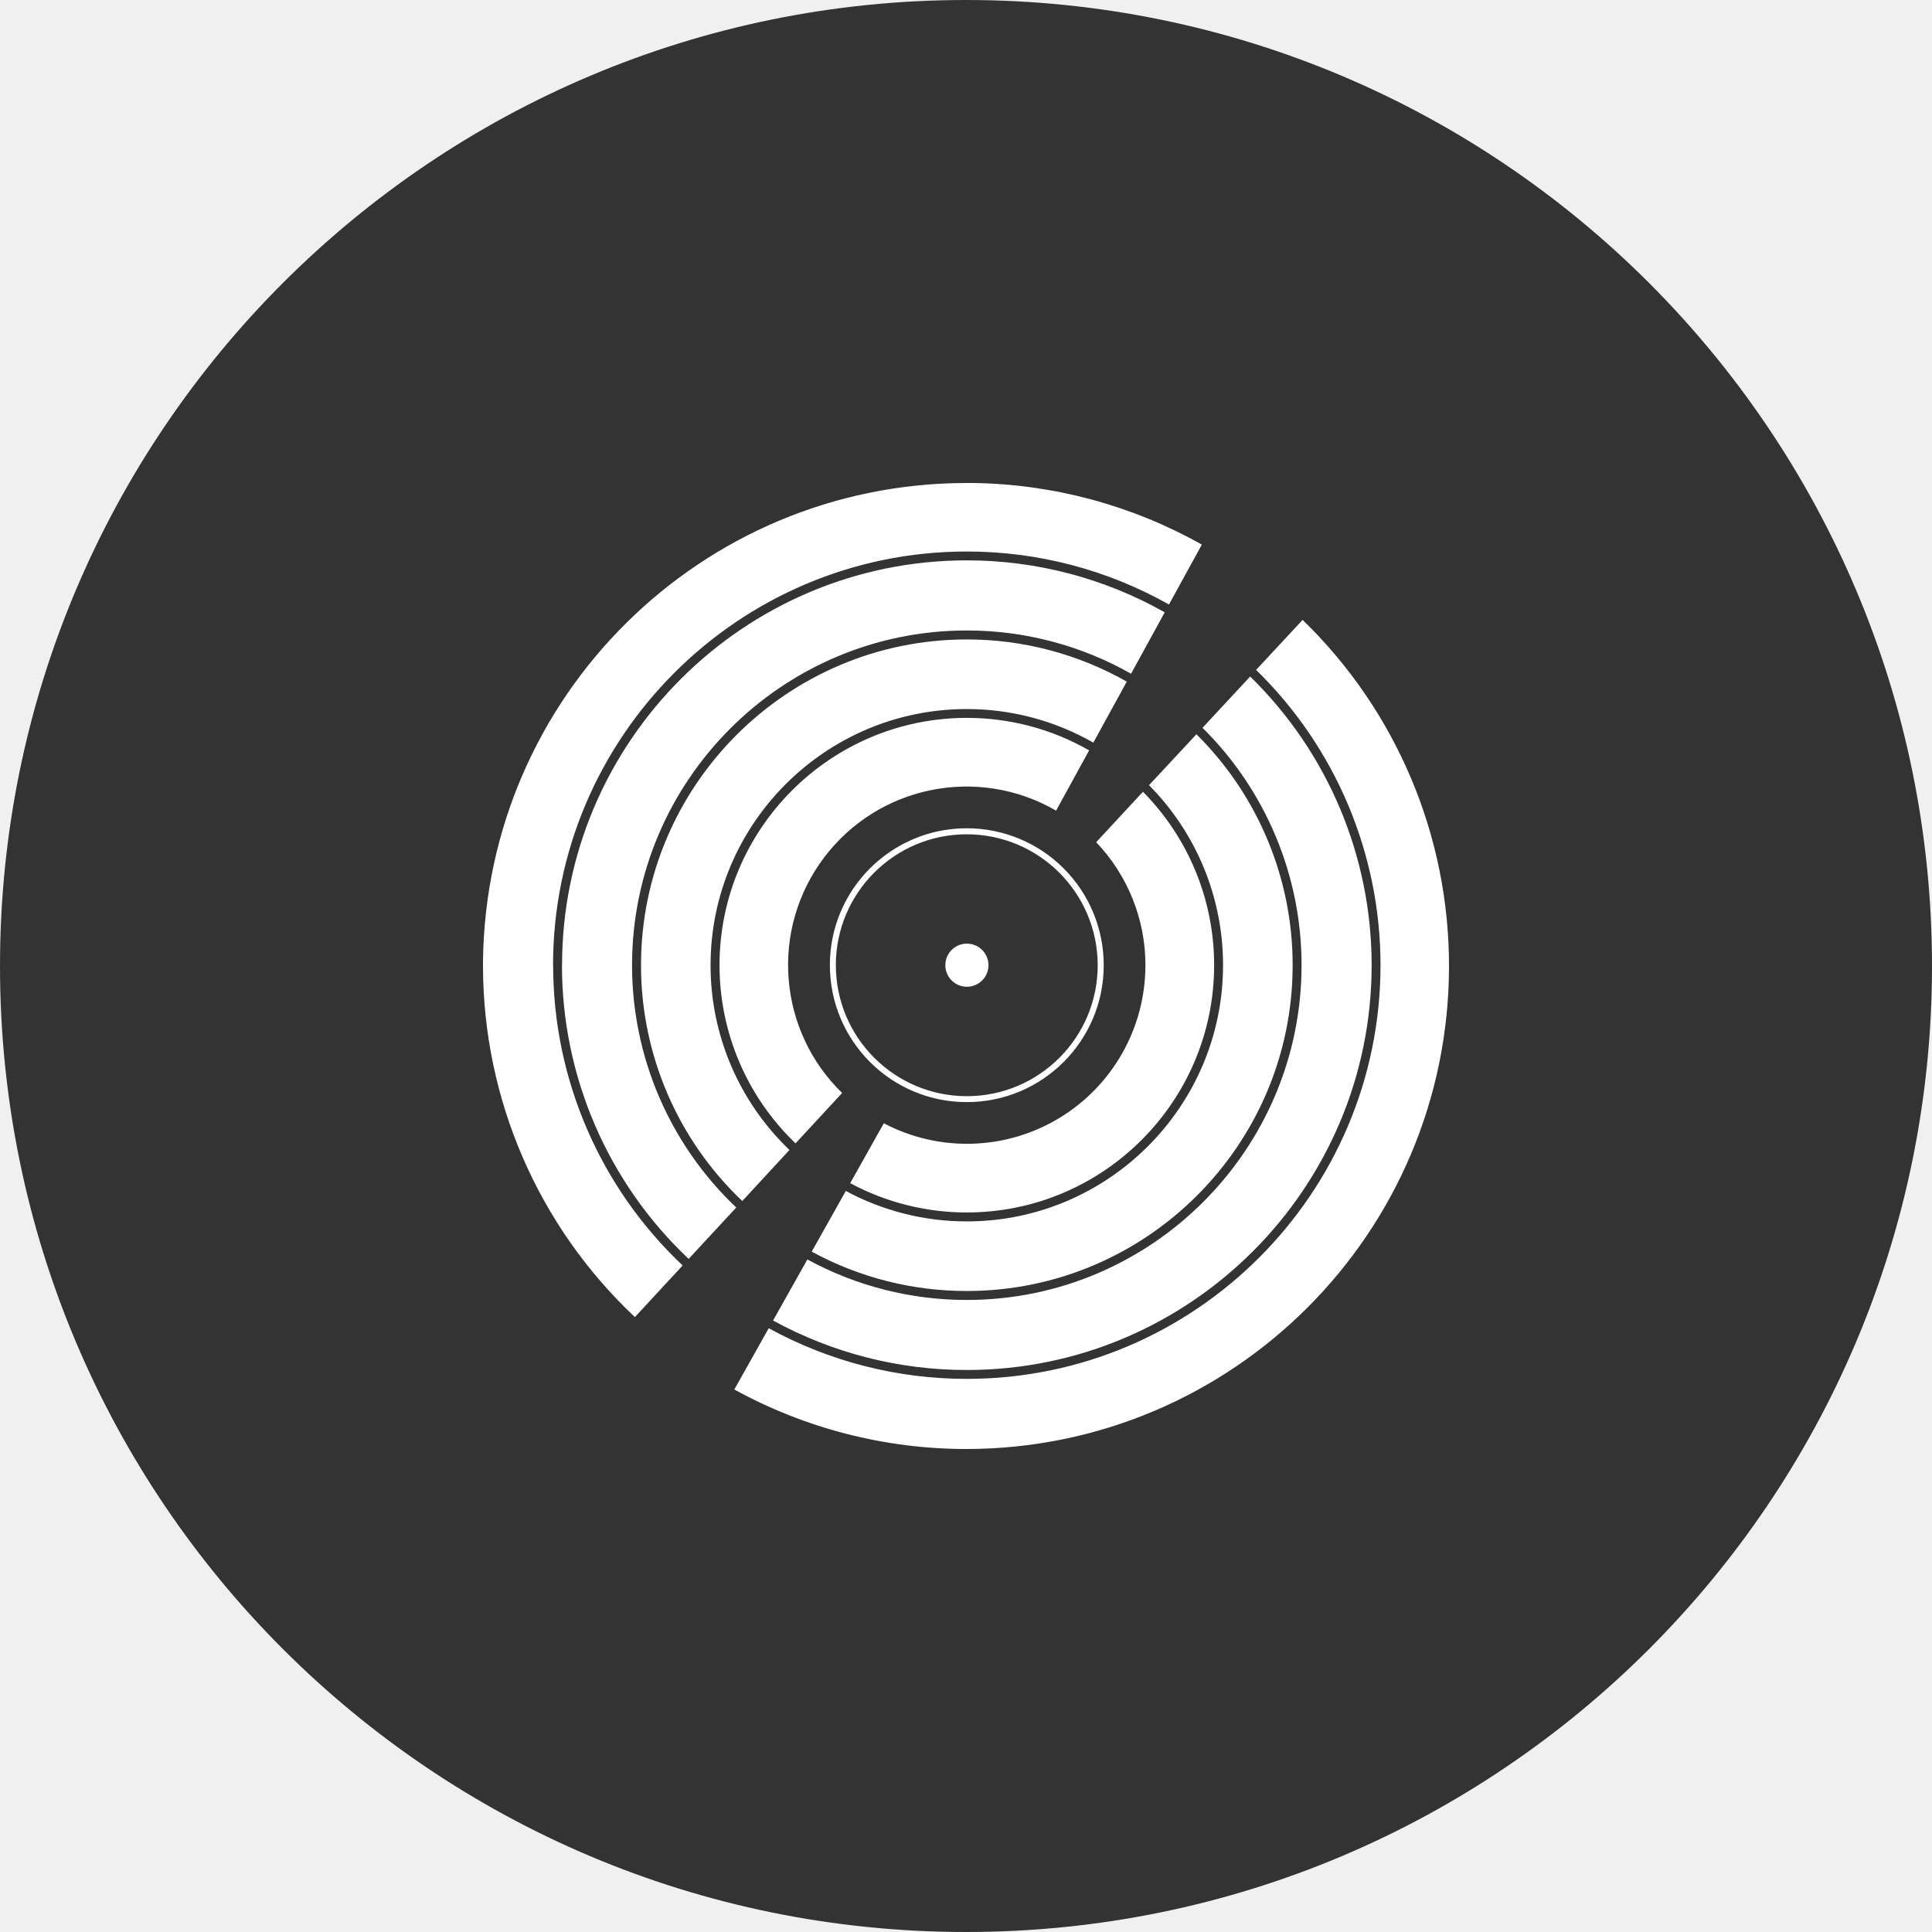
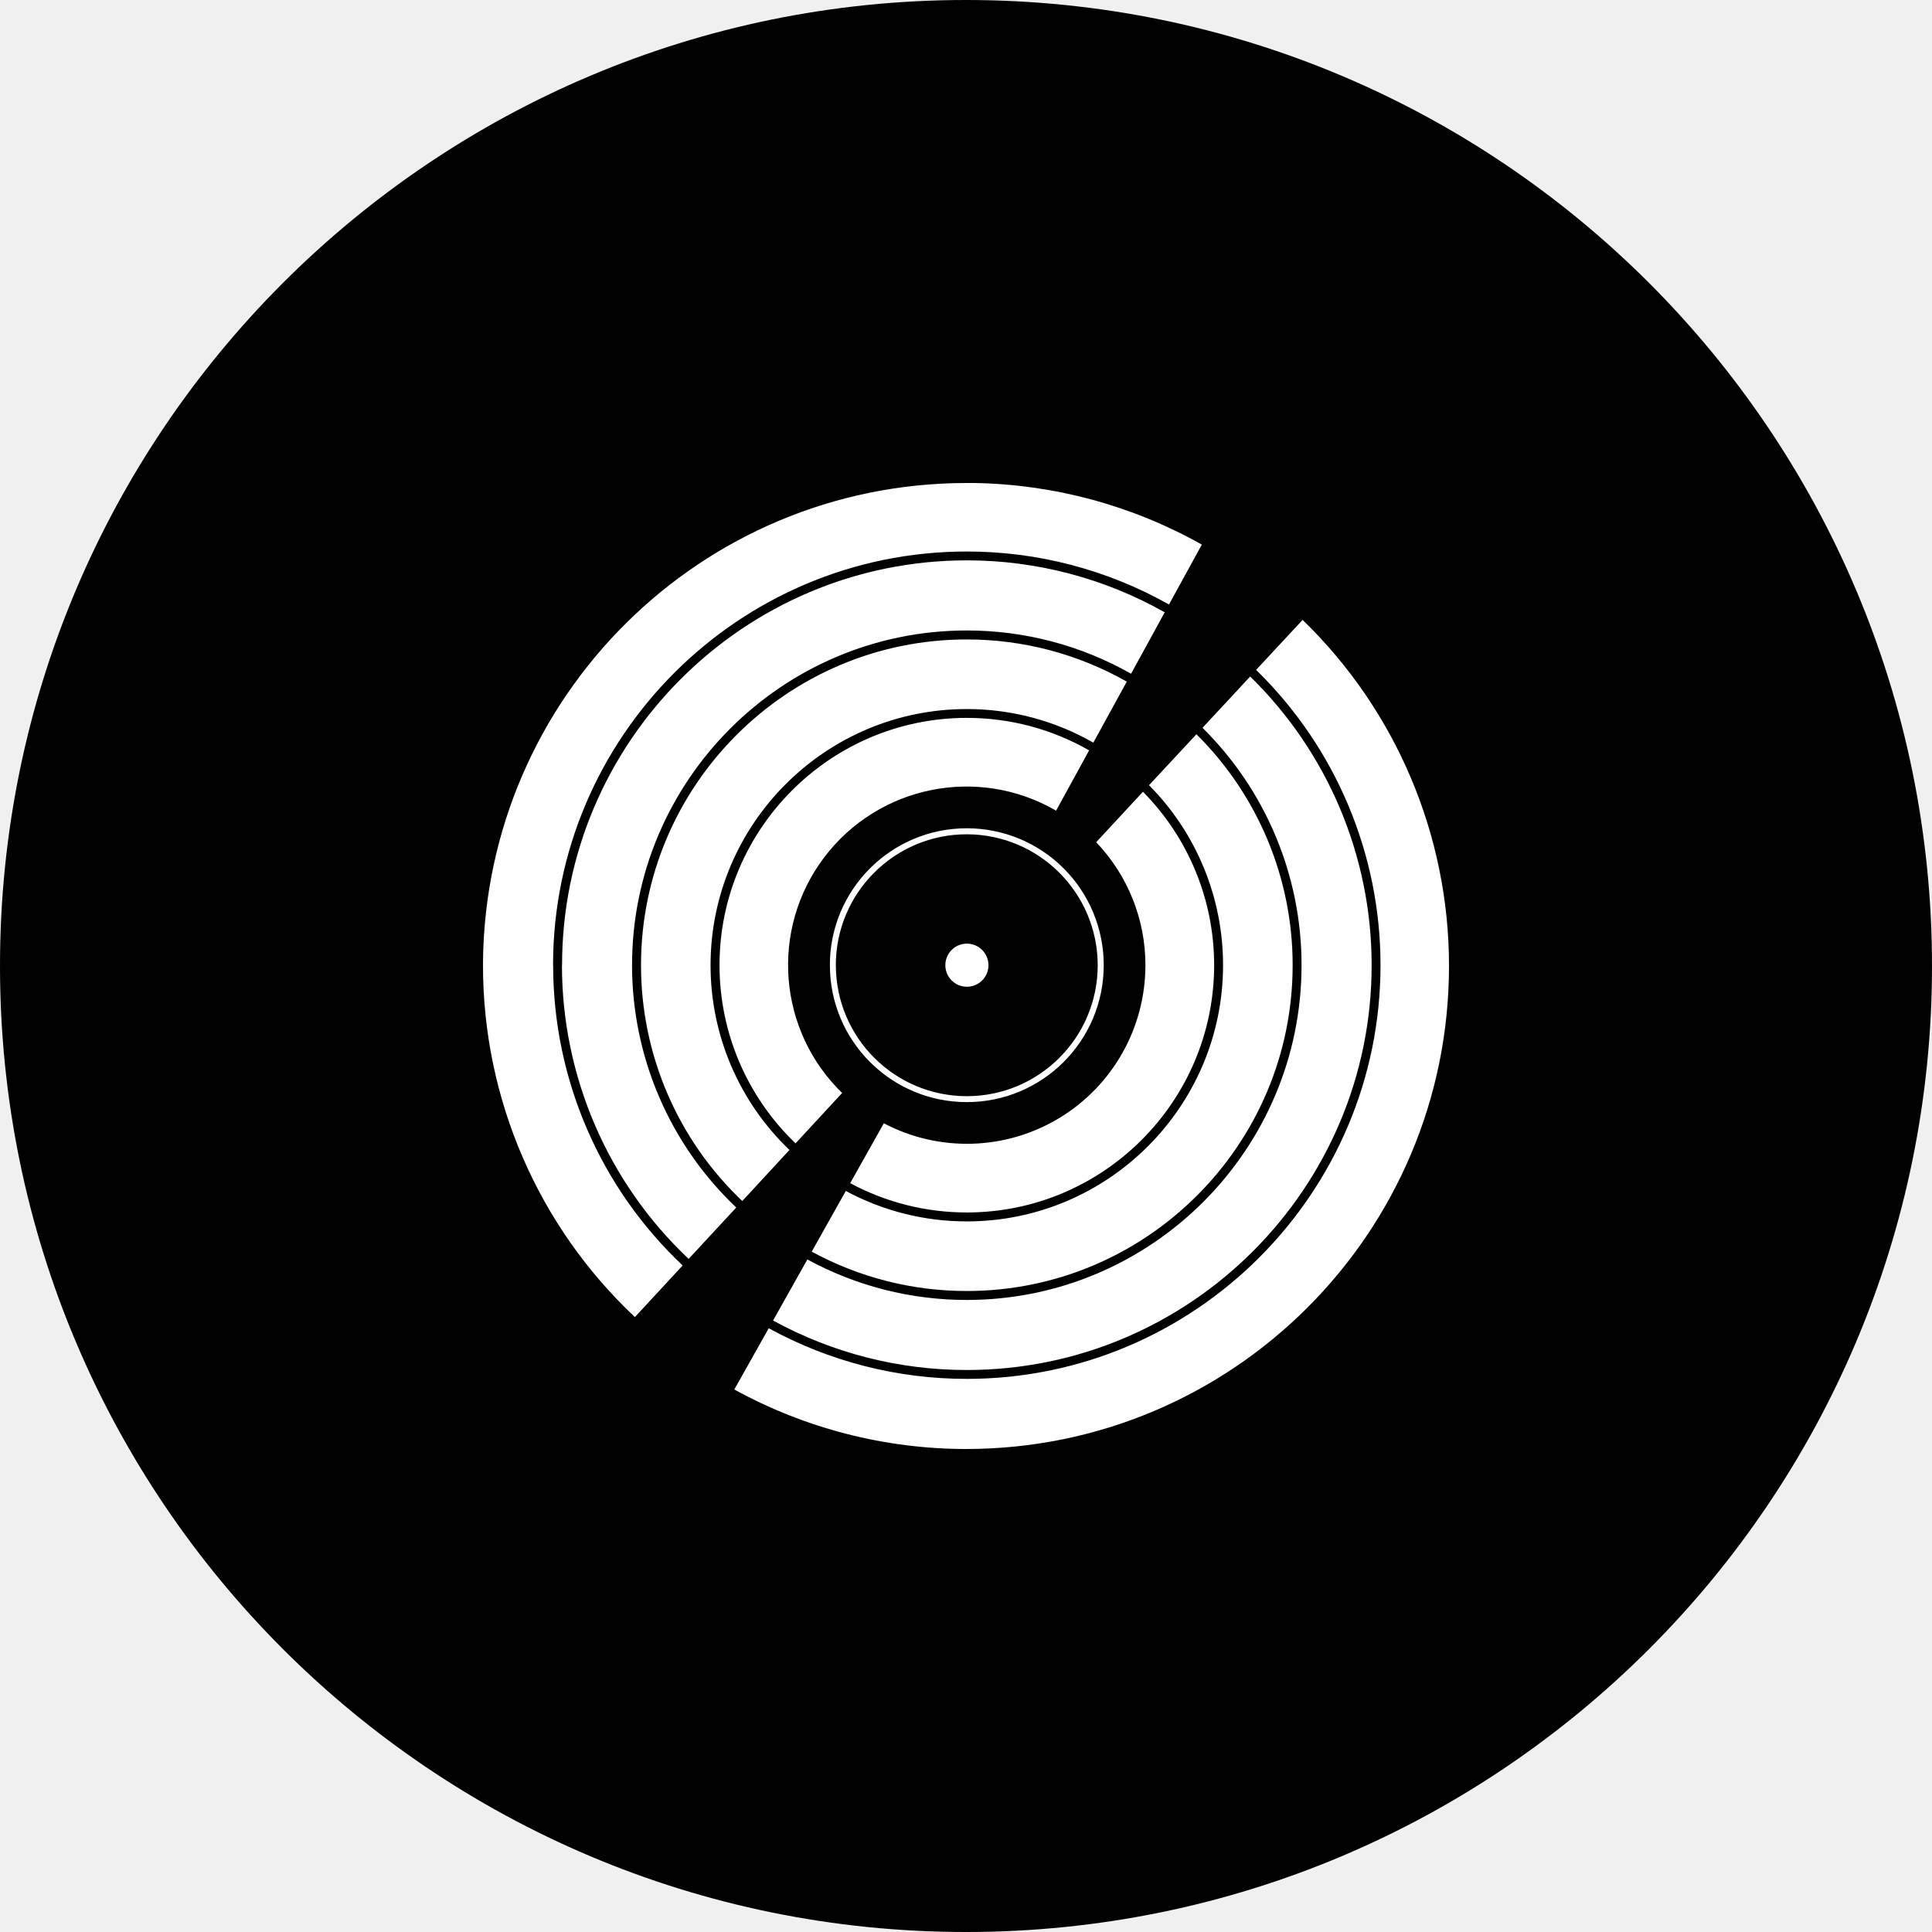
- <svg xmlns="http://www.w3.org/2000/svg" width="800px" height="800px" viewBox="0 0 1024 1024">
-   <circle cx="512" cy="512" r="512" style="fill:#333" />
-   <path d="M439.84 511.58A72.58 72.58 0 0 1 512.41 439 72.54 72.54 0 0 1 585 511.58a72.56 72.56 0 0 1-72.57 72.56 72.56 72.56 0 0 1-72.57-72.56zm3.18 0A69.48 69.48 0 0 0 512.41 581a69.4 69.4 0 0 0 69.4-69.38 69.49 69.49 0 0 0-69.4-69.43A69.44 69.44 0 0 0 443 511.58zm69.42-11.44a11.43 11.43 0 1 0 11.47 11.45 11.45 11.45 0 0 0-11.48-11.45zm-131.08 11.43a130.68 130.68 0 0 0 40.3 94.43l24.68-26.69.33.3a94.59 94.59 0 0 1 113.08-149.95l17.51-31.95a130.23 130.23 0 0 0-64.82-17.22c-72.27.01-131.08 58.81-131.08 131.08zm225.73 0a94.6 94.6 0 0 1-138.64 83.79l-17.83 31.74a130.26 130.26 0 0 0 61.82 15.53c72.28 0 131.08-58.8 131.08-131.08a130.63 130.63 0 0 0-37.73-91.9L581 446.39a94.3 94.3 0 0 1 26.1 65.2zm-267.34 0a172.17 172.17 0 0 0 53.68 125l25-27.07a135.38 135.38 0 0 1-41.82-97.89c0-74.88 60.92-135.8 135.8-135.8a134.92 134.92 0 0 1 67.08 17.8l17.73-32.34a171.57 171.57 0 0 0-84.81-22.35c-95.19-.03-172.66 77.43-172.66 172.65zm308.49 0c0 74.88-60.92 135.8-135.8 135.8a135 135 0 0 1-64.14-16.14l-18.07 32.17a171.62 171.62 0 0 0 82.21 20.86c95.22 0 172.69-77.47 172.69-172.69a172.15 172.15 0 0 0-51-122.4l-25.12 27a135.35 135.35 0 0 1 39.23 95.4zm41.61 0c0 97.83-79.58 177.43-177.41 177.43a176.32 176.32 0 0 1-84.52-21.46l-18.18 32.36a213.21 213.21 0 0 0 102.7 26.23C630.74 726.11 727 629.87 727 511.57a213.87 213.87 0 0 0-64.38-153l-25.26 27.18a176.85 176.85 0 0 1 52.49 125.82zm-392 0A213.9 213.9 0 0 0 365 667.24L390.23 640A176.88 176.88 0 0 1 335 511.57c0-97.82 79.59-177.41 177.41-177.41a176.26 176.26 0 0 1 87.08 22.93l17.84-32.55A213.14 213.14 0 0 0 512.44 297c-118.3 0-214.54 96.28-214.54 214.57zm392.55-183-24.64 26.49a218.57 218.57 0 0 1 65.94 156.51c0 120.9-98.36 219.26-219.26 219.26a217.9 217.9 0 0 1-105-26.84l-18.24 32.47A255.43 255.43 0 0 0 512 768c141.39 0 256-114.64 256-256a255.23 255.23 0 0 0-77.55-183.41zm-397.27 183c0-120.9 98.36-219.26 219.26-219.26a217.84 217.84 0 0 1 107.19 28.09L637 288.65A254.46 254.46 0 0 0 516.12 256H512c-140.54.22-254.42 113.26-256 253.5v2.5a255.69 255.69 0 0 0 80.51 186.08l25.31-27.36a218.61 218.61 0 0 1-68.64-159.15z" style="fill:#fff" />
+ <svg xmlns="http://www.w3.org/2000/svg" width="1024" height="1024">
+   <g>
+     <circle id="svg_1" fill="#000000" r="512" cy="512" cx="512" />
+     <path id="svg_2" fill="#fff" d="m439.84,511.58a72.58,72.58 0 0 1 72.57,-72.58a72.54,72.54 0 0 1 72.59,72.58a72.56,72.56 0 0 1 -72.57,72.56a72.56,72.56 0 0 1 -72.57,-72.56l-0.02,0zm3.18,0a69.48,69.48 0 0 0 69.39,69.42a69.4,69.4 0 0 0 69.4,-69.38a69.49,69.49 0 0 0 -69.4,-69.43a69.44,69.44 0 0 0 -69.41,69.39l0.02,0zm69.42,-11.44a11.43,11.43 0 1 0 11.47,11.45a11.45,11.45 0 0 0 -11.48,-11.45l0.01,0zm-131.08,11.43a130.68,130.68 0 0 0 40.3,94.43l24.68,-26.69l0.33,0.3a94.59,94.59 0 0 1 113.08,-149.95l17.51,-31.95a130.23,130.23 0 0 0 -64.82,-17.22c-72.27,0.01 -131.08,58.81 -131.08,131.08zm225.73,0a94.6,94.6 0 0 1 -138.64,83.79l-17.83,31.74a130.26,130.26 0 0 0 61.82,15.53c72.28,0 131.08,-58.8 131.08,-131.08a130.63,130.63 0 0 0 -37.73,-91.9l-24.79,26.74a94.3,94.3 0 0 1 26.1,65.2l-0.01,-0.02zm-267.34,0a172.17,172.17 0 0 0 53.68,125l25,-27.07a135.38,135.38 0 0 1 -41.82,-97.89c0,-74.88 60.92,-135.8 135.8,-135.8a134.92,134.92 0 0 1 67.08,17.8l17.73,-32.34a171.57,171.57 0 0 0 -84.81,-22.35c-95.19,-0.03 -172.66,77.43 -172.66,172.65zm308.49,0c0,74.88 -60.92,135.8 -135.8,135.8a135,135 0 0 1 -64.14,-16.14l-18.07,32.17a171.62,171.62 0 0 0 82.21,20.86c95.22,0 172.69,-77.47 172.69,-172.69a172.15,172.15 0 0 0 -51,-122.4l-25.12,27a135.35,135.35 0 0 1 39.23,95.4zm41.61,0c0,97.83 -79.58,177.43 -177.41,177.43a176.32,176.32 0 0 1 -84.52,-21.46l-18.18,32.36a213.21,213.21 0 0 0 102.7,26.23c118.3,-0.02 214.56,-96.26 214.56,-214.56a213.87,213.87 0 0 0 -64.38,-153l-25.26,27.18a176.85,176.85 0 0 1 52.49,125.82zm-392,0a213.9,213.9 0 0 0 67.15,155.67l25.23,-27.24a176.88,176.88 0 0 1 -55.23,-128.43c0,-97.82 79.59,-177.41 177.41,-177.41a176.26,176.26 0 0 1 87.08,22.93l17.84,-32.55a213.14,213.14 0 0 0 -104.89,-27.54c-118.3,0 -214.54,96.28 -214.54,214.57l-0.05,0zm392.55,-183l-24.64,26.49a218.57,218.57 0 0 1 65.94,156.51c0,120.9 -98.36,219.26 -219.26,219.26a217.9,217.9 0 0 1 -105,-26.84l-18.24,32.47a255.43,255.43 0 0 0 122.8,31.54c141.39,0 256,-114.64 256,-256a255.23,255.23 0 0 0 -77.55,-183.41l-0.05,-0.02zm-397.27,183c0,-120.9 98.36,-219.26 219.26,-219.26a217.84,217.84 0 0 1 107.19,28.09l17.42,-31.75a254.46,254.46 0 0 0 -120.88,-32.65l-4.12,0c-140.54,0.22 -254.42,113.26 -256,253.5l0,2.5a255.69,255.69 0 0 0 80.51,186.08l25.31,-27.36a218.61,218.61 0 0 1 -68.64,-159.15l-0.05,0z" />
+   </g>
</svg>
